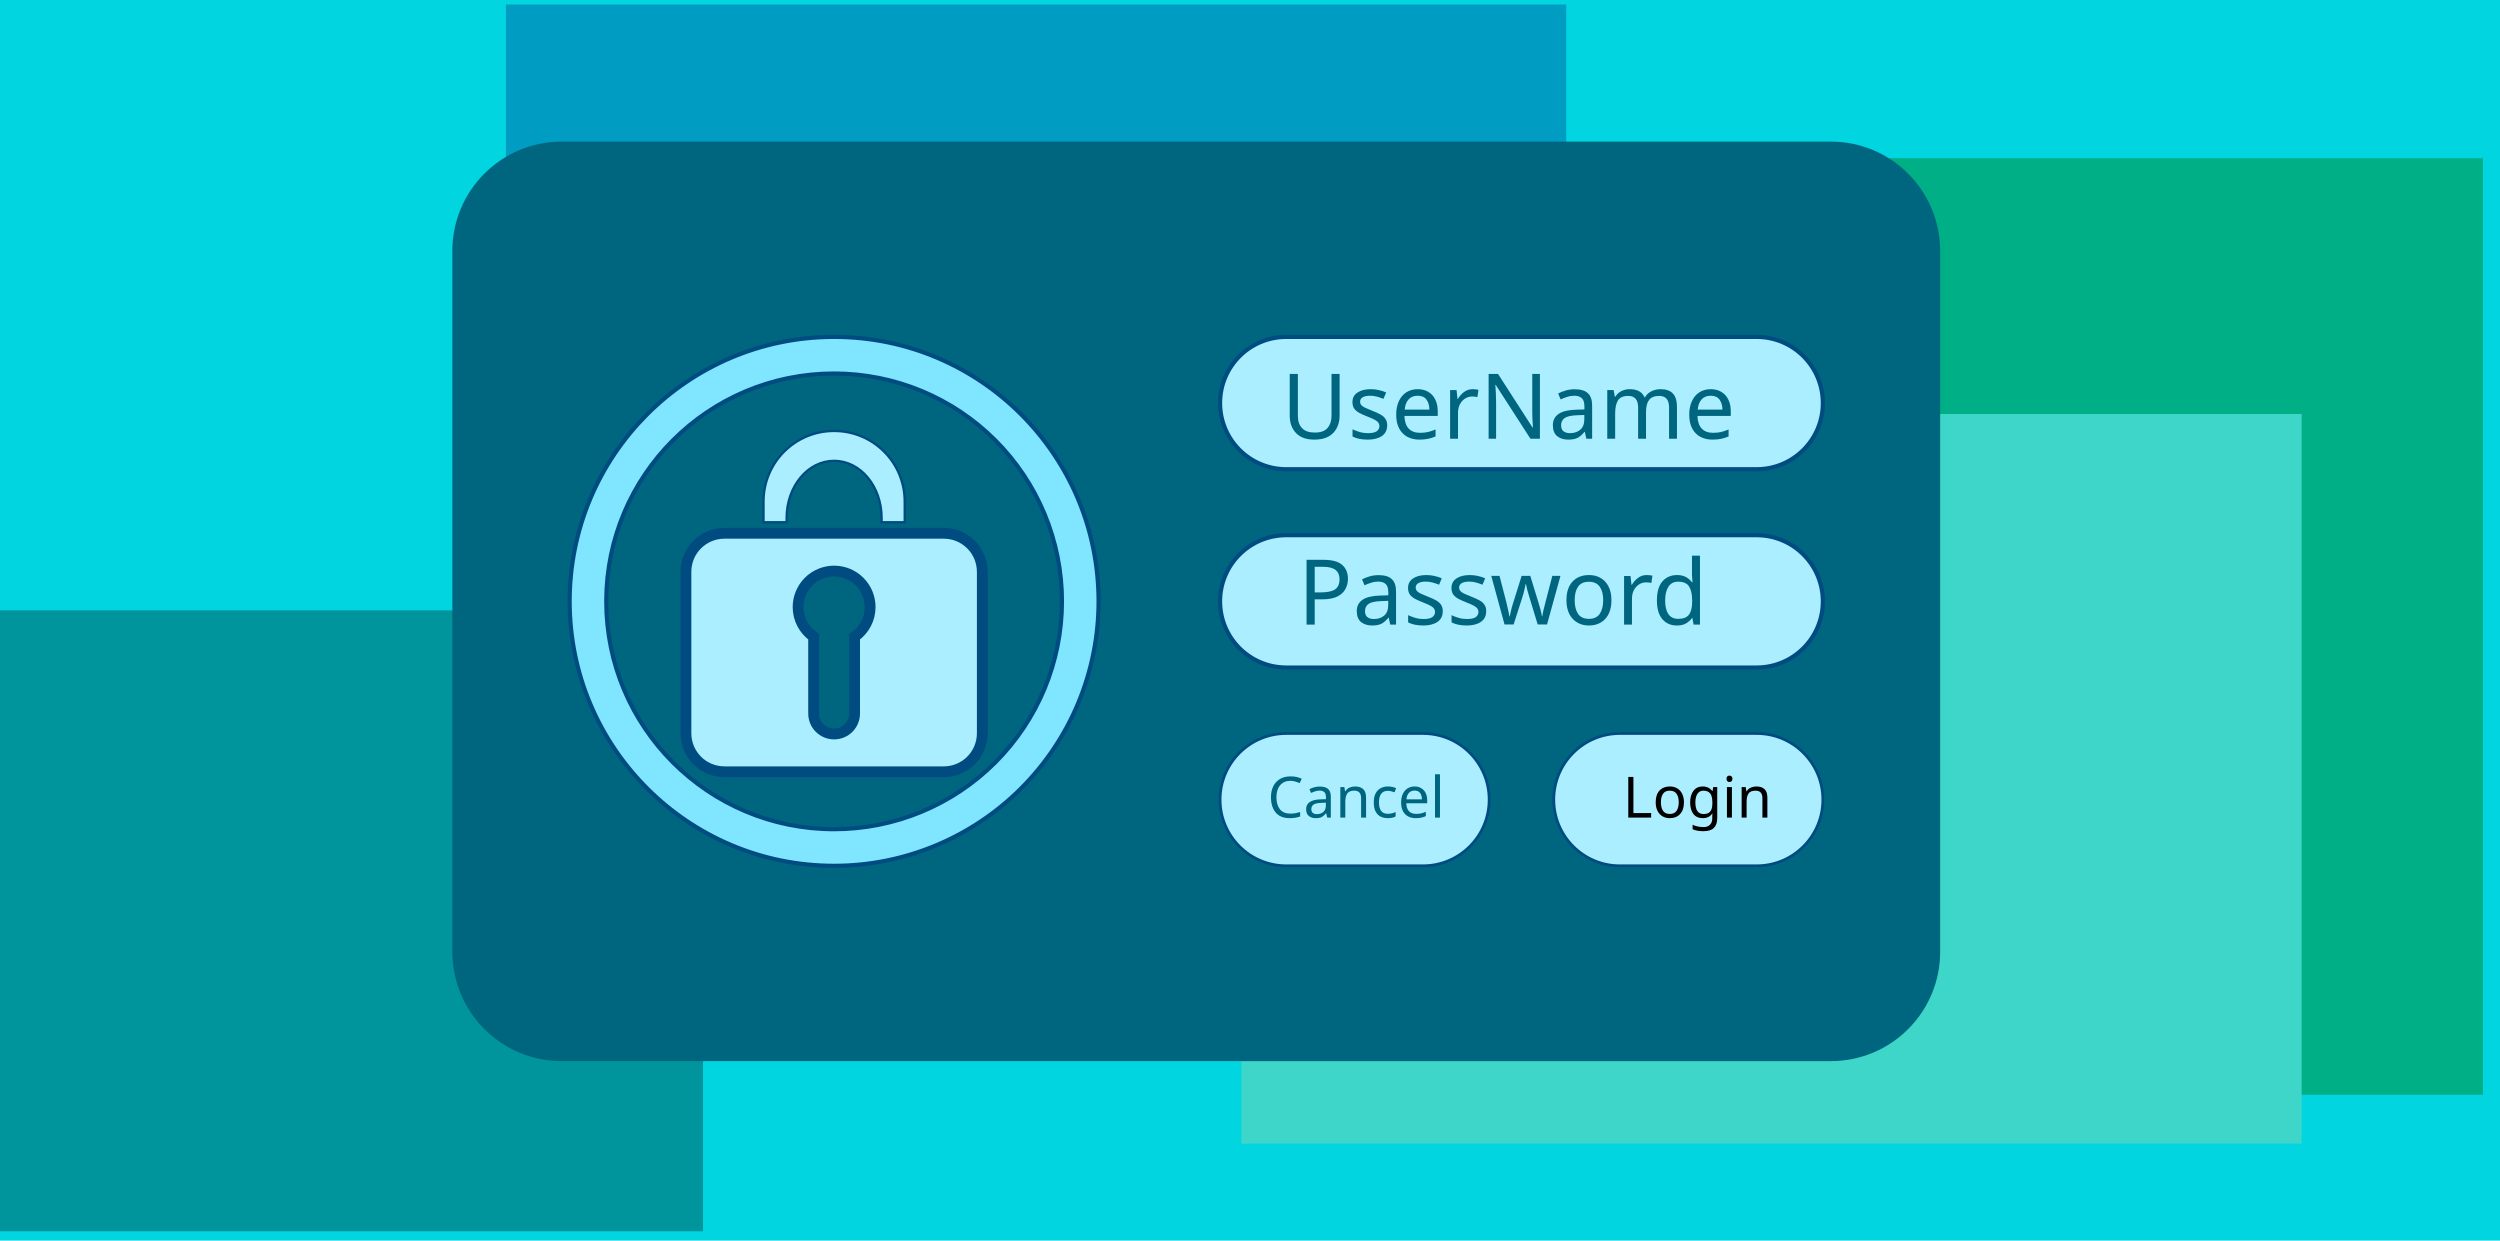
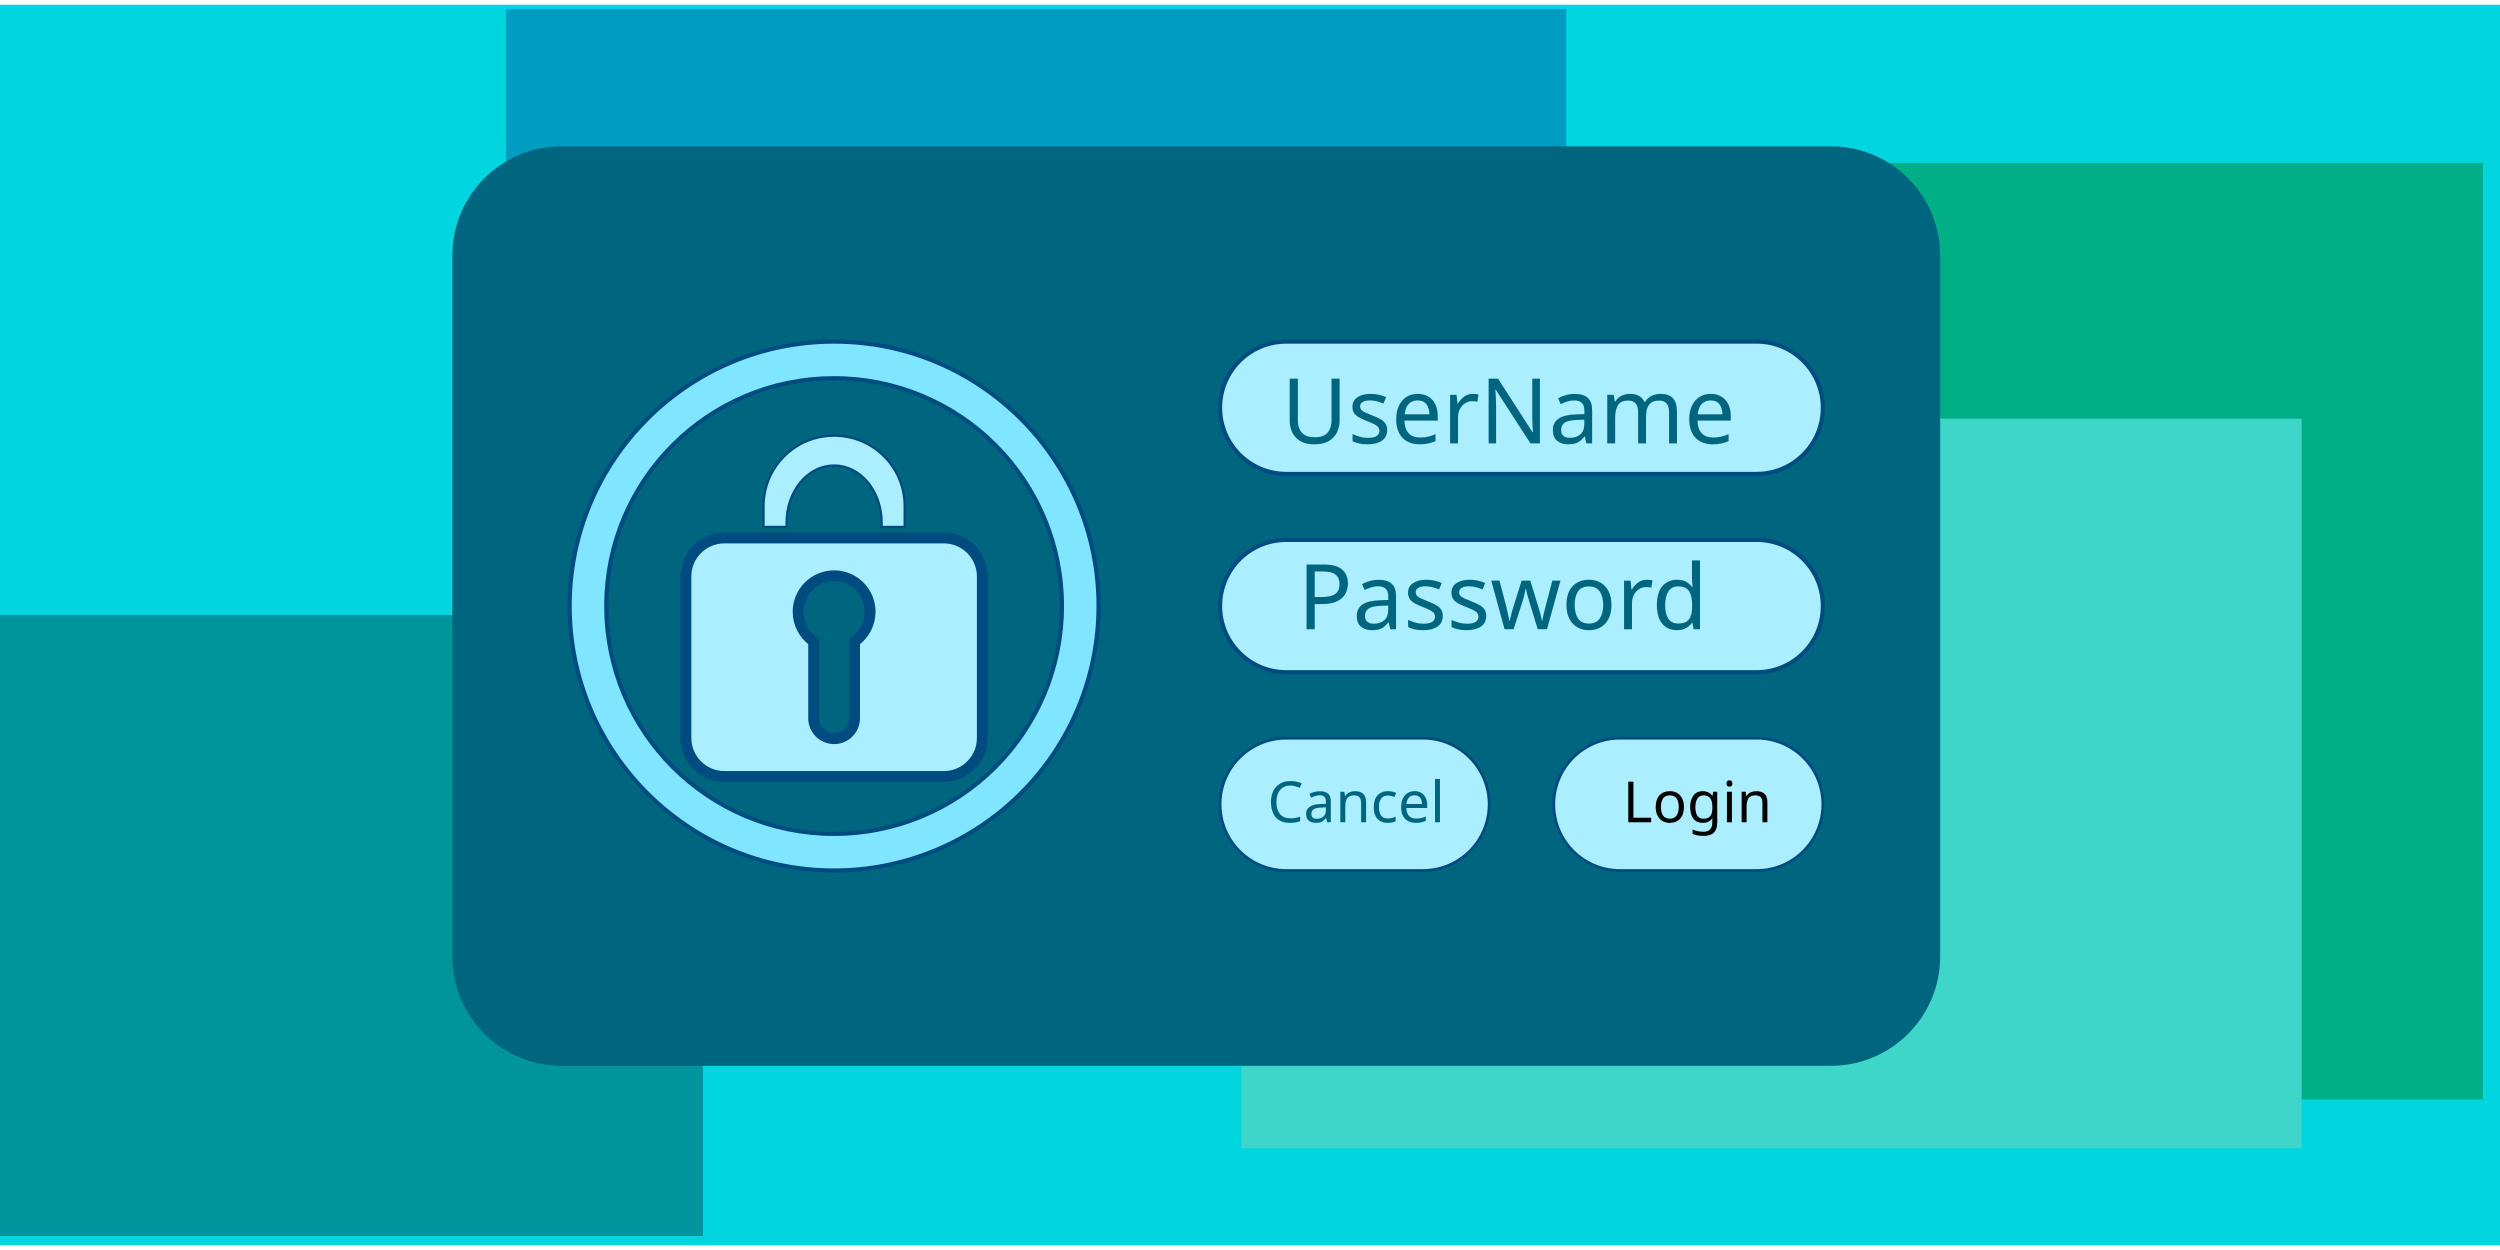
- <svg xmlns="http://www.w3.org/2000/svg" version="1.1" width="598.863" height="297.182" viewBox="0,0,598.863,297.182">
+ <svg xmlns="http://www.w3.org/2000/svg" version="1.1" width="600" height="300" viewBox="0,0,598.863,297.182">
  <g transform="translate(101.6111,14.53153)">
    <g data-paper-data="{&quot;isPaintingLayer&quot;:true}" fill-rule="nonzero" stroke-linecap="butt" stroke-linejoin="miter" stroke-miterlimit="10" stroke-dasharray="" stroke-dashoffset="0" style="mix-blend-mode: normal">
      <path d="M-101.611,282.651v-297.182h598.863v297.182z" fill="#00d5e0" stroke="none" stroke-width="0" />
      <path d="M19.581,161.331v-174.785h253.988v174.785z" fill="#009cc2" stroke="none" stroke-width="0" />
      <path d="M236.18,247.712v-224.335h256.991v224.335z" fill="#00af85" stroke="none" stroke-width="0" />
      <path d="M-101.611,280.419v-148.741h168.403v148.741z" fill="#00959d" stroke="none" stroke-width="0" />
      <path d="M195.752,259.424v-174.785h253.988v174.785z" fill="#3dd6c8" stroke="none" stroke-width="0" />
      <path d="M32.935,239.655c-14.464,0 -26.188,-11.725 -26.188,-26.188v-167.89c0,-14.464 11.725,-26.188 26.188,-26.188h304.023c14.464,0 26.188,11.725 26.188,26.188v167.89c0,14.464 -11.725,26.188 -26.188,26.188z" fill="#006680" stroke="none" stroke-width="1" />
      <path d="M98.196,66.17c34.988,-0 63.351,28.363 63.351,63.351c0,16.802 -6.674,32.916 -18.555,44.796c-11.881,11.881 -27.994,18.555 -44.796,18.555c-34.988,-0 -63.351,-28.364 -63.351,-63.351c0,-34.901 28.228,-63.229 63.13,-63.351c0.074,-0 0.147,-0 0.221,0zM43.616,129.521c0,30.143 24.436,54.58 54.58,54.58c14.475,0 28.358,-5.75 38.594,-15.986c10.236,-10.236 15.986,-24.118 15.986,-38.594c0,-14.475 -5.75,-28.358 -15.986,-38.594c-10.236,-10.236 -24.118,-15.986 -38.594,-15.986c-30.143,0 -54.58,24.436 -54.58,54.58z" fill="#80e5ff" stroke="#004c80" stroke-width="1" />
      <path d="M115.114,105.614v4.962h-5.546v-1.035c0,-7.579 -5.072,-13.68 -11.371,-13.68c-6.299,0 -11.371,6.101 -11.371,13.68v1.035h-5.547v-4.962c0,-9.372 7.545,-16.917 16.917,-16.917c9.372,0 16.917,7.545 16.917,16.917z" fill="#aaeeff" stroke="#004c80" stroke-width="0.569" />
      <path d="M124.454,113.213c5.12,0 9.241,4.121 9.241,9.241v38.649c0,5.12 -4.121,9.242 -9.241,9.242h-52.515c-5.12,0 -9.241,-4.122 -9.241,-9.242v-38.649c0,-5.12 4.121,-9.241 9.241,-9.241zM92.095,124.794c-1.618,1.618 -2.527,3.813 -2.527,6.101c0,2.835 1.393,5.489 3.726,7.1v18.393c0,2.716 2.187,4.903 4.903,4.903c2.716,0 4.903,-2.187 4.903,-4.903v-18.393c2.333,-1.611 3.726,-4.265 3.726,-7.1c0,-4.765 -3.863,-8.629 -8.629,-8.629c-2.288,0 -4.483,0.909 -6.101,2.527z" fill="#aaeeff" stroke="#004c80" stroke-width="2.592" />
      <path d="M206.5,97.872c-8.754,0 -15.851,-7.097 -15.851,-15.851v0c0,-8.754 7.097,-15.851 15.851,-15.851h112.698c8.754,0 15.851,7.097 15.851,15.851v0c0,8.754 -7.097,15.851 -15.851,15.851z" fill="#aaeeff" stroke="#004c80" stroke-width="1.004" />
      <path d="M206.5,145.372c-8.754,0 -15.851,-7.097 -15.851,-15.851v0c0,-8.754 7.097,-15.851 15.851,-15.851h112.698c8.754,0 15.851,7.097 15.851,15.851v0c0,8.754 -7.097,15.851 -15.851,15.851z" fill="#aaeeff" stroke="#004c80" stroke-width="1.004" />
      <path d="M206.5,192.872c-8.754,0 -15.851,-7.097 -15.851,-15.851v0c0,-8.754 7.097,-15.851 15.851,-15.851h32.762c8.754,0 15.851,7.097 15.851,15.851v0c0,8.754 -7.097,15.851 -15.851,15.851z" fill="#aaeeff" stroke="#004c80" stroke-width="0.671" />
      <path d="M286.435,192.872c-8.754,0 -15.851,-7.097 -15.851,-15.851v0c0,-8.754 7.097,-15.851 15.851,-15.851h32.762c8.754,0 15.851,7.097 15.851,15.851v0c0,8.754 -7.097,15.851 -15.851,15.851z" fill="#aaeeff" stroke="#004c80" stroke-width="0.671" />
      <text transform="translate(287.1068,181.3146) scale(1.28928,1.28928)" font-size="10.583" xml:space="preserve" fill="#000000" fill-rule="nonzero" stroke="none" stroke-width="0.265" stroke-linecap="butt" stroke-linejoin="miter" stroke-miterlimit="10" stroke-dasharray="" stroke-dashoffset="0" font-family="sans-serif" font-weight="normal" text-anchor="start" style="mix-blend-mode: normal">
        <tspan x="0" dy="0">Login</tspan>
      </text>
      <text transform="translate(202.0144,181.3146) scale(1.28928,1.28928)" font-size="10.583" xml:space="preserve" fill="#006680" fill-rule="nonzero" stroke="none" stroke-width="0.265" stroke-linecap="butt" stroke-linejoin="miter" stroke-miterlimit="10" stroke-dasharray="" stroke-dashoffset="0" font-family="sans-serif" font-weight="normal" text-anchor="start" style="mix-blend-mode: normal">
        <tspan x="0" dy="0">Cancel</tspan>
      </text>
      <text transform="translate(205.3827,90.55776) scale(1.28928,1.28928)" font-size="16.84" xml:space="preserve" fill="#006680" fill-rule="nonzero" stroke="none" stroke-width="0.421" stroke-linecap="butt" stroke-linejoin="miter" stroke-miterlimit="10" stroke-dasharray="" stroke-dashoffset="0" font-family="Verdana" font-weight="normal" text-anchor="start" style="mix-blend-mode: normal">
        <tspan x="0" dy="0">UserName</tspan>
      </text>
      <text transform="translate(209.2545,135.0824) scale(1.28928,1.28928)" font-size="16.84" xml:space="preserve" fill="#006680" fill-rule="nonzero" stroke="none" stroke-width="0.421" stroke-linecap="butt" stroke-linejoin="miter" stroke-miterlimit="10" stroke-dasharray="" stroke-dashoffset="0" font-family="Verdana" font-weight="normal" text-anchor="start" style="mix-blend-mode: normal">
        <tspan x="0" dy="0">Password</tspan>
      </text>
    </g>
  </g>
</svg>
